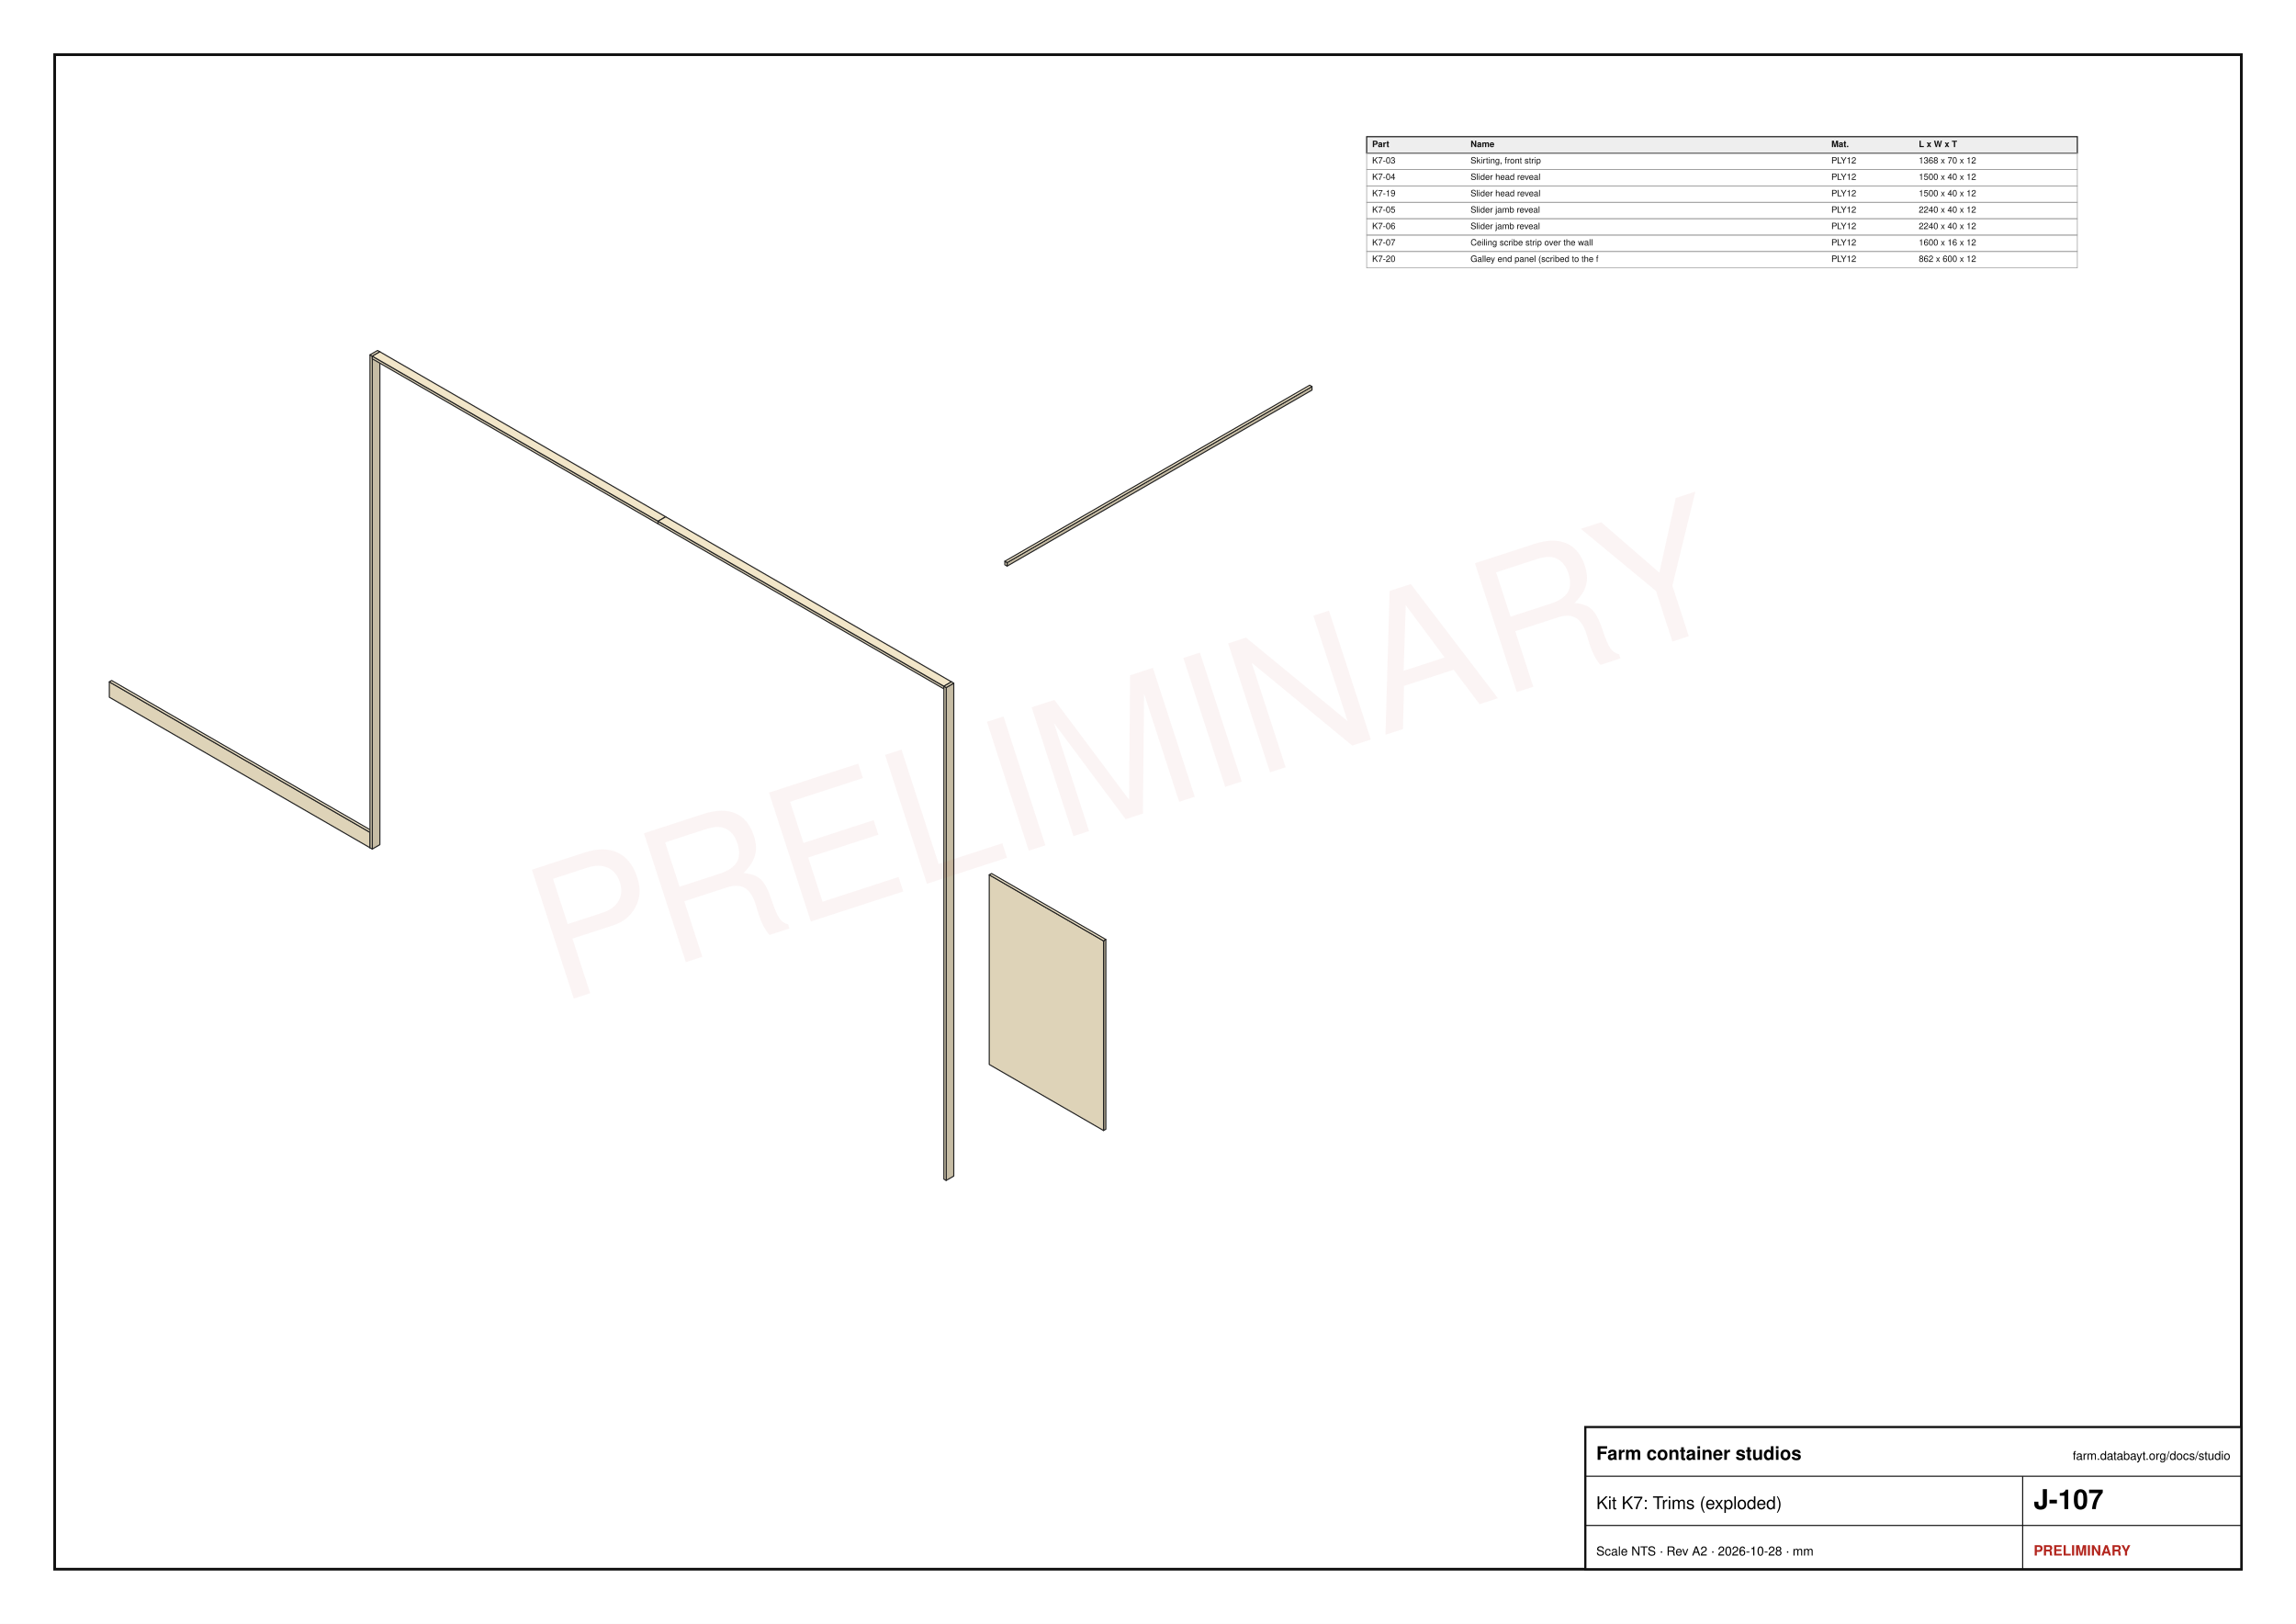
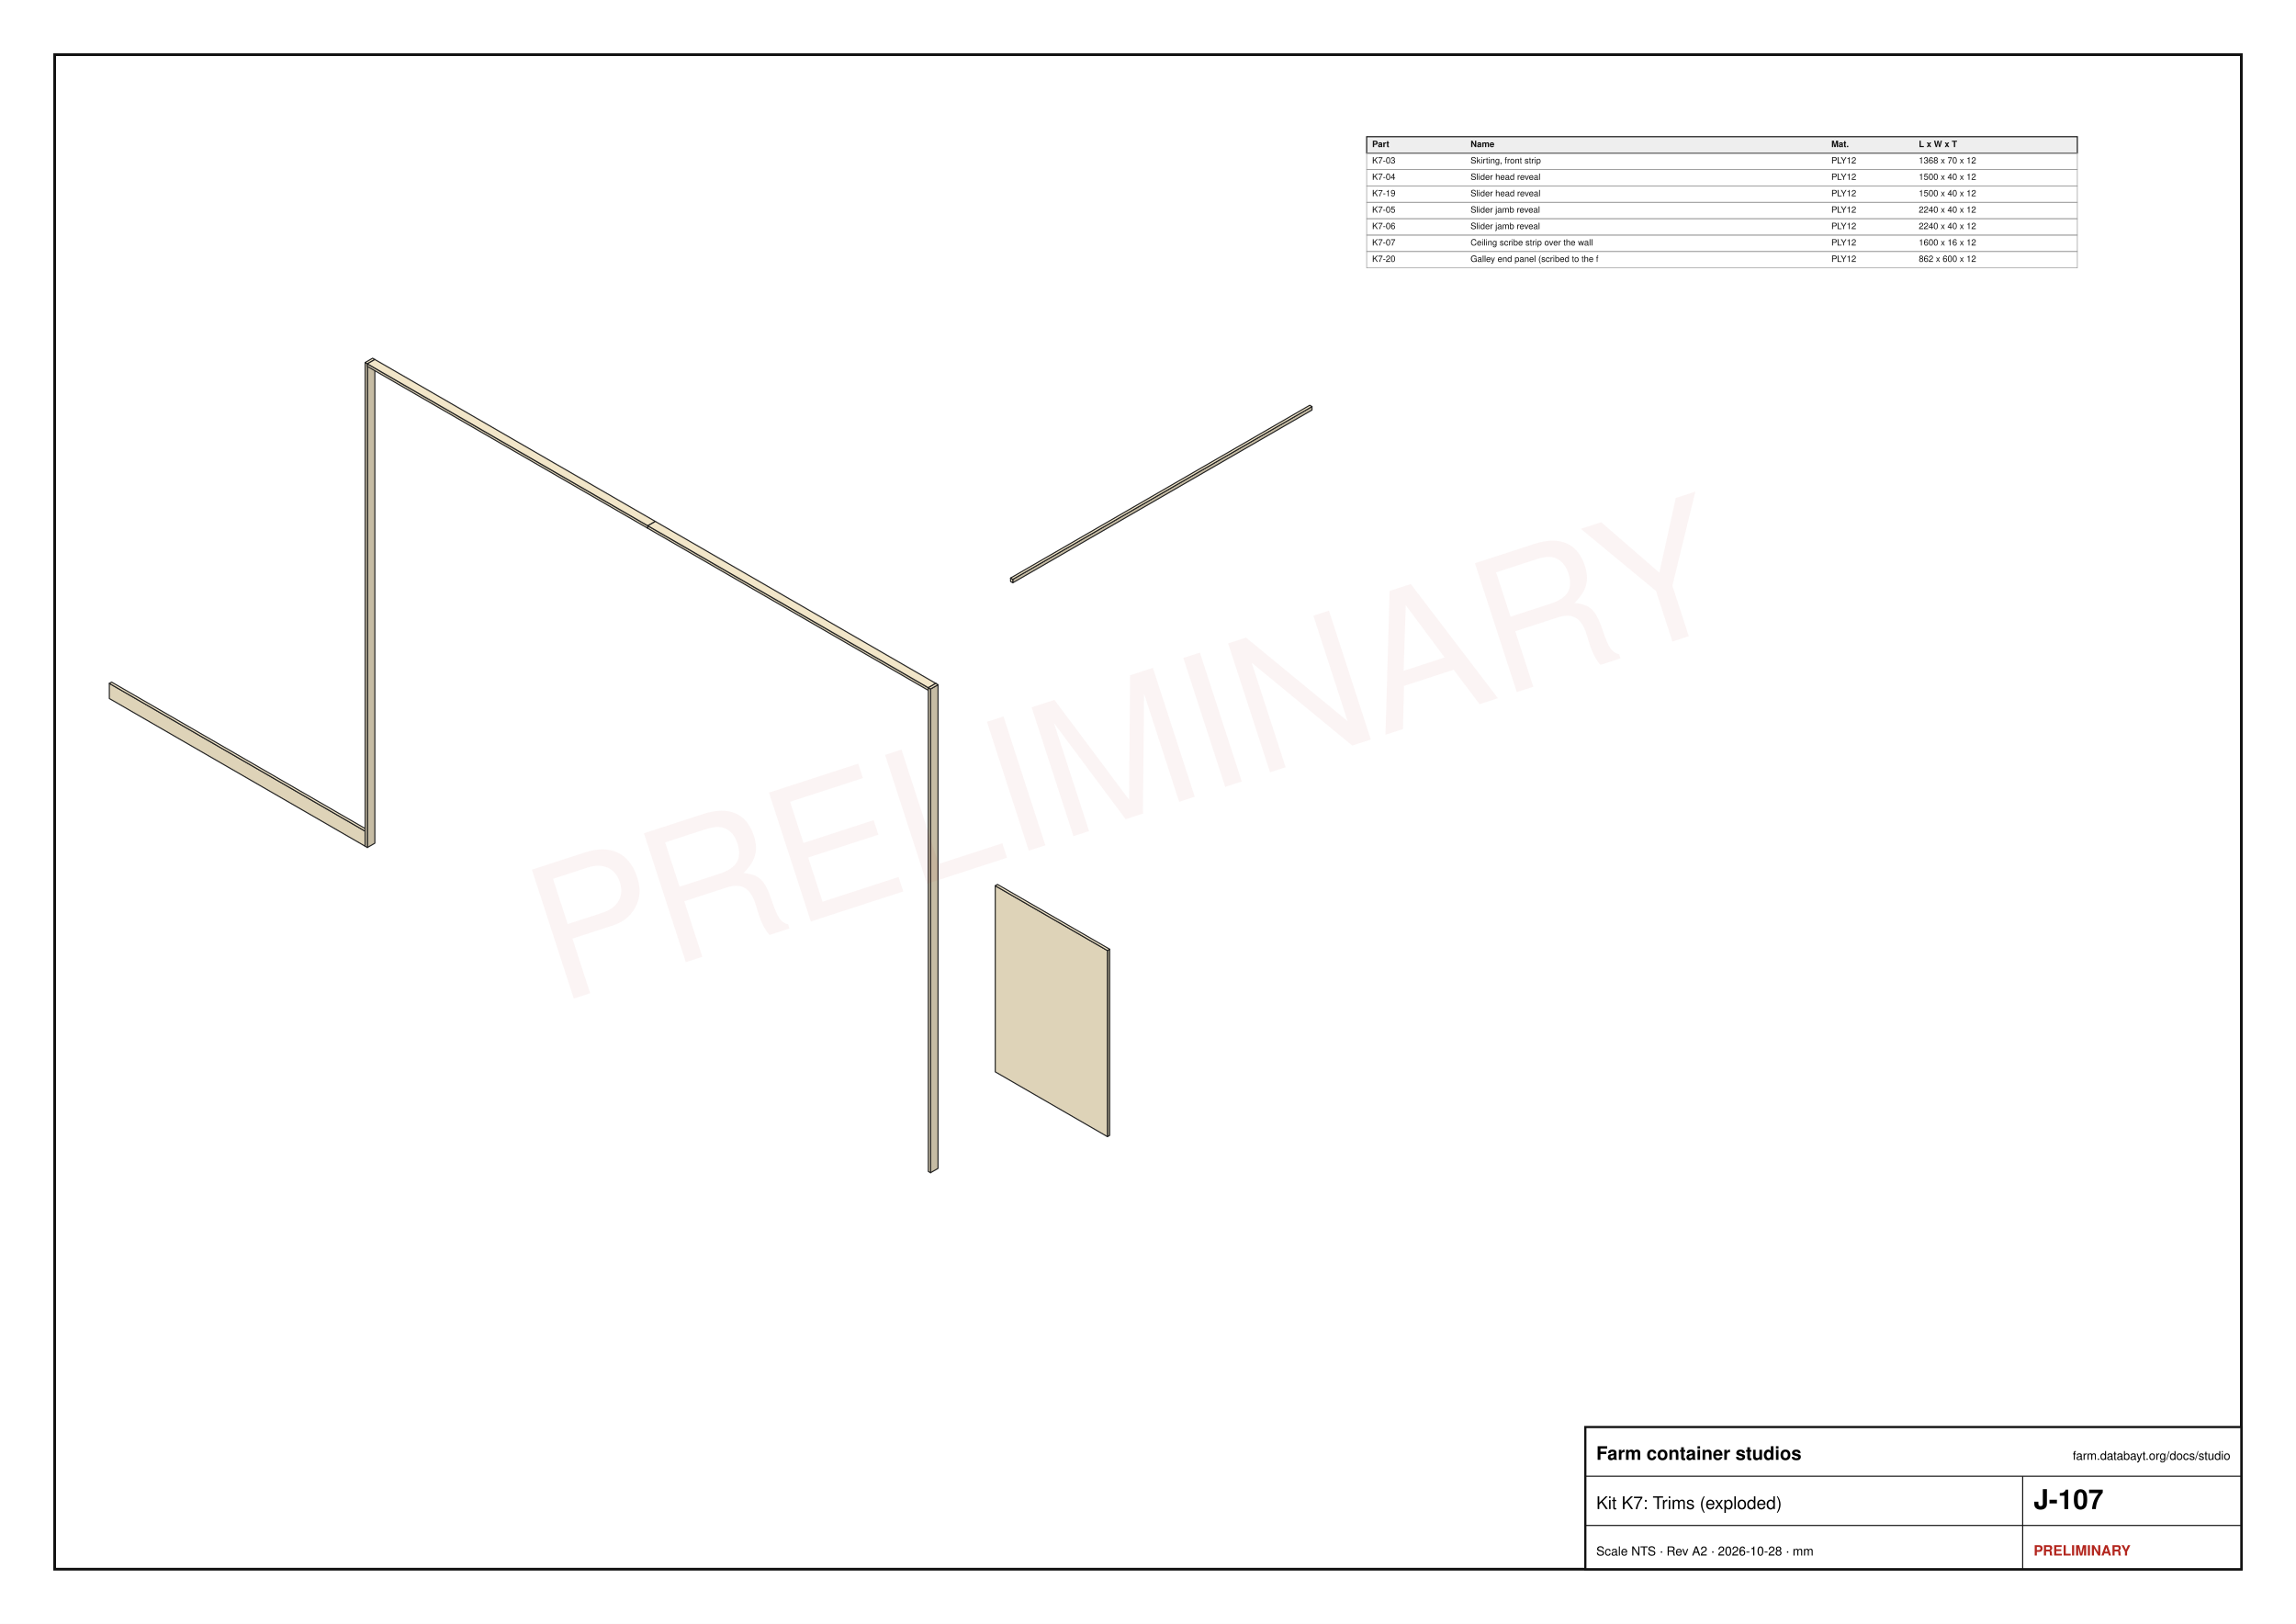
<svg xmlns="http://www.w3.org/2000/svg" width="420mm" height="297mm" viewBox="0 0 420 297" font-family="Helvetica, Arial, sans-serif">
  <rect x="0" y="0" width="420" height="297" fill="#fff" />
  <rect x="10" y="10" width="400" height="277" fill="none" stroke="#111" stroke-width="0.5" />
-   <polygon points="68.1,154.81 67.68,155.05 67.68,152.23 68.1,151.99" fill="#c6bca4" stroke="#222" stroke-width="0.2" stroke-linejoin="round" />
-   <polygon points="20,127.52 67.68,155.05 67.68,152.23 20,124.71" fill="#ded3b8" stroke="#222" stroke-width="0.2" stroke-linejoin="round" />
-   <polygon points="20.42,124.46 68.1,151.99 67.68,152.23 20,124.71" fill="#f2e6c9" stroke="#222" stroke-width="0.2" stroke-linejoin="round" />
-   <polygon points="69.49,154.49 68.1,155.29 68.1,65.14 69.49,64.34" fill="#c6bca4" stroke="#222" stroke-width="0.2" stroke-linejoin="round" />
-   <polygon points="67.68,155.05 68.1,155.29 68.1,65.14 67.68,64.9" fill="#ded3b8" stroke="#222" stroke-width="0.2" stroke-linejoin="round" />
-   <polygon points="69.07,64.1 69.49,64.34 68.1,65.14 67.68,64.9" fill="#f2e6c9" stroke="#222" stroke-width="0.2" stroke-linejoin="round" />
-   <polygon points="202.29,206.53 201.87,206.77 201.87,172.08 202.29,171.83" fill="#c6bca4" stroke="#222" stroke-width="0.2" stroke-linejoin="round" />
-   <polygon points="180.96,194.69 201.87,206.77 201.87,172.08 180.96,160" fill="#ded3b8" stroke="#222" stroke-width="0.2" stroke-linejoin="round" />
-   <polygon points="181.38,159.76 202.29,171.83 201.87,172.08 180.96,160" fill="#f2e6c9" stroke="#222" stroke-width="0.2" stroke-linejoin="round" />
-   <polygon points="121.77,95 120.38,95.81 120.38,95.33 121.77,94.52" fill="#c6bca4" stroke="#222" stroke-width="0.2" stroke-linejoin="round" />
-   <polygon points="68.1,65.62 120.38,95.81 120.38,95.33 68.1,65.14" fill="#ded3b8" stroke="#222" stroke-width="0.2" stroke-linejoin="round" />
-   <polygon points="69.49,64.34 121.77,94.52 120.38,95.33 68.1,65.14" fill="#f2e6c9" stroke="#222" stroke-width="0.2" stroke-linejoin="round" />
-   <polygon points="240,71.34 184.23,103.54 184.23,102.89 240,70.7" fill="#c6bca4" stroke="#222" stroke-width="0.2" stroke-linejoin="round" />
-   <polygon points="183.81,103.3 184.23,103.54 184.23,102.89 183.81,102.65" fill="#ded3b8" stroke="#222" stroke-width="0.2" stroke-linejoin="round" />
-   <polygon points="239.58,70.45 240,70.7 184.23,102.89 183.81,102.65" fill="#f2e6c9" stroke="#222" stroke-width="0.2" stroke-linejoin="round" />
-   <polygon points="174.06,125.19 172.66,125.99 172.66,125.51 174.06,124.71" fill="#c6bca4" stroke="#222" stroke-width="0.2" stroke-linejoin="round" />
-   <polygon points="120.38,95.81 172.66,125.99 172.66,125.51 120.38,95.33" fill="#ded3b8" stroke="#222" stroke-width="0.2" stroke-linejoin="round" />
-   <polygon points="121.77,94.52 174.06,124.71 172.66,125.51 120.38,95.33" fill="#f2e6c9" stroke="#222" stroke-width="0.2" stroke-linejoin="round" />
-   <polygon points="174.47,215.1 173.08,215.9 173.08,125.75 174.47,124.95" fill="#c6bca4" stroke="#222" stroke-width="0.2" stroke-linejoin="round" />
-   <polygon points="172.66,215.66 173.08,215.9 173.08,125.75 172.66,125.51" fill="#ded3b8" stroke="#222" stroke-width="0.2" stroke-linejoin="round" />
-   <polygon points="174.06,124.71 174.47,124.95 173.08,125.75 172.66,125.51" fill="#f2e6c9" stroke="#222" stroke-width="0.2" stroke-linejoin="round" />
+   <polygon points="67.2,154.53 66.79,154.77 66.79,152.01 67.2,151.77" fill="#c6bca4" stroke="#222" stroke-width="0.2" stroke-linejoin="round" />
+   <polygon points="20,127.76 66.79,154.77 66.79,152.01 20,124.99" fill="#ded3b8" stroke="#222" stroke-width="0.2" stroke-linejoin="round" />
+   <polygon points="20.41,124.75 67.2,151.77 66.79,152.01 20,124.99" fill="#f2e6c9" stroke="#222" stroke-width="0.2" stroke-linejoin="round" />
+   <polygon points="68.57,154.22 67.2,155.01 67.2,66.54 68.57,65.75" fill="#c6bca4" stroke="#222" stroke-width="0.2" stroke-linejoin="round" />
+   <polygon points="66.79,154.77 67.2,155.01 67.2,66.54 66.79,66.3" fill="#ded3b8" stroke="#222" stroke-width="0.2" stroke-linejoin="round" />
+   <polygon points="68.16,65.51 68.57,65.75 67.2,66.54 66.79,66.3" fill="#f2e6c9" stroke="#222" stroke-width="0.2" stroke-linejoin="round" />
+   <polygon points="202.99,207.66 202.58,207.89 202.58,173.85 202.99,173.61" fill="#c6bca4" stroke="#222" stroke-width="0.2" stroke-linejoin="round" />
+   <polygon points="182.06,196.04 202.58,207.89 202.58,173.85 182.06,162" fill="#ded3b8" stroke="#222" stroke-width="0.2" stroke-linejoin="round" />
+   <polygon points="182.47,161.76 202.99,173.61 202.58,173.85 182.06,162" fill="#f2e6c9" stroke="#222" stroke-width="0.2" stroke-linejoin="round" />
+   <polygon points="119.88,95.84 118.51,96.63 118.51,96.16 119.88,95.37" fill="#c6bca4" stroke="#222" stroke-width="0.2" stroke-linejoin="round" />
+   <polygon points="67.2,67.01 118.51,96.63 118.51,96.16 67.2,66.54" fill="#ded3b8" stroke="#222" stroke-width="0.2" stroke-linejoin="round" />
+   <polygon points="68.57,65.75 119.88,95.37 118.51,96.16 67.2,66.54" fill="#f2e6c9" stroke="#222" stroke-width="0.2" stroke-linejoin="round" />
+   <polygon points="240,74.99 185.27,106.59 185.27,105.96 240,74.36" fill="#c6bca4" stroke="#222" stroke-width="0.2" stroke-linejoin="round" />
+   <polygon points="184.86,106.35 185.27,106.59 185.27,105.96 184.86,105.72" fill="#ded3b8" stroke="#222" stroke-width="0.2" stroke-linejoin="round" />
+   <polygon points="239.59,74.12 240,74.36 185.27,105.96 184.86,105.72" fill="#f2e6c9" stroke="#222" stroke-width="0.2" stroke-linejoin="round" />
+   <polygon points="171.18,125.47 169.81,126.26 169.81,125.78 171.18,124.99" fill="#c6bca4" stroke="#222" stroke-width="0.2" stroke-linejoin="round" />
+   <polygon points="118.51,96.63 169.81,126.26 169.81,125.78 118.51,96.16" fill="#ded3b8" stroke="#222" stroke-width="0.2" stroke-linejoin="round" />
+   <polygon points="119.88,95.37 171.18,124.99 169.81,125.78 118.51,96.16" fill="#f2e6c9" stroke="#222" stroke-width="0.2" stroke-linejoin="round" />
+   <polygon points="171.59,213.7 170.22,214.49 170.22,126.02 171.59,125.23" fill="#c6bca4" stroke="#222" stroke-width="0.2" stroke-linejoin="round" />
+   <polygon points="169.81,214.25 170.22,214.49 170.22,126.02 169.81,125.78" fill="#ded3b8" stroke="#222" stroke-width="0.2" stroke-linejoin="round" />
+   <polygon points="171.18,124.99 171.59,125.23 170.22,126.02 169.81,125.78" fill="#f2e6c9" stroke="#222" stroke-width="0.2" stroke-linejoin="round" />
  <rect x="250" y="25" width="130" height="3" fill="#eee" stroke="#111" stroke-width="0.2" />
  <text x="251" y="26.9" font-size="1.6" text-anchor="start" font-weight="bold" fill="#111">Part</text>
  <text x="269" y="26.9" font-size="1.6" text-anchor="start" font-weight="bold" fill="#111">Name</text>
  <text x="335" y="26.9" font-size="1.6" text-anchor="start" font-weight="bold" fill="#111">Mat.</text>
  <text x="351" y="26.9" font-size="1.6" text-anchor="start" font-weight="bold" fill="#111">L x W x T</text>
  <rect x="250" y="28" width="130" height="3" fill="none" stroke="#999" stroke-width="0.12" />
  <text x="251" y="29.9" font-size="1.6" text-anchor="start" font-weight="normal" fill="#111">K7-03</text>
  <text x="269" y="29.9" font-size="1.6" text-anchor="start" font-weight="normal" fill="#111">Skirting, front strip</text>
  <text x="335" y="29.9" font-size="1.6" text-anchor="start" font-weight="normal" fill="#111">PLY12</text>
  <text x="351" y="29.9" font-size="1.6" text-anchor="start" font-weight="normal" fill="#111">1368 x 70 x 12</text>
  <rect x="250" y="31" width="130" height="3" fill="none" stroke="#999" stroke-width="0.12" />
  <text x="251" y="32.9" font-size="1.6" text-anchor="start" font-weight="normal" fill="#111">K7-04</text>
  <text x="269" y="32.9" font-size="1.6" text-anchor="start" font-weight="normal" fill="#111">Slider head reveal</text>
  <text x="335" y="32.9" font-size="1.6" text-anchor="start" font-weight="normal" fill="#111">PLY12</text>
  <text x="351" y="32.9" font-size="1.6" text-anchor="start" font-weight="normal" fill="#111">1500 x 40 x 12</text>
  <rect x="250" y="34" width="130" height="3" fill="none" stroke="#999" stroke-width="0.12" />
  <text x="251" y="35.9" font-size="1.6" text-anchor="start" font-weight="normal" fill="#111">K7-19</text>
  <text x="269" y="35.9" font-size="1.6" text-anchor="start" font-weight="normal" fill="#111">Slider head reveal</text>
  <text x="335" y="35.9" font-size="1.6" text-anchor="start" font-weight="normal" fill="#111">PLY12</text>
  <text x="351" y="35.9" font-size="1.6" text-anchor="start" font-weight="normal" fill="#111">1500 x 40 x 12</text>
  <rect x="250" y="37" width="130" height="3" fill="none" stroke="#999" stroke-width="0.12" />
  <text x="251" y="38.9" font-size="1.6" text-anchor="start" font-weight="normal" fill="#111">K7-05</text>
  <text x="269" y="38.9" font-size="1.6" text-anchor="start" font-weight="normal" fill="#111">Slider jamb reveal</text>
  <text x="335" y="38.9" font-size="1.6" text-anchor="start" font-weight="normal" fill="#111">PLY12</text>
  <text x="351" y="38.9" font-size="1.6" text-anchor="start" font-weight="normal" fill="#111">2240 x 40 x 12</text>
  <rect x="250" y="40" width="130" height="3" fill="none" stroke="#999" stroke-width="0.12" />
  <text x="251" y="41.9" font-size="1.6" text-anchor="start" font-weight="normal" fill="#111">K7-06</text>
  <text x="269" y="41.9" font-size="1.6" text-anchor="start" font-weight="normal" fill="#111">Slider jamb reveal</text>
  <text x="335" y="41.9" font-size="1.6" text-anchor="start" font-weight="normal" fill="#111">PLY12</text>
  <text x="351" y="41.9" font-size="1.6" text-anchor="start" font-weight="normal" fill="#111">2240 x 40 x 12</text>
  <rect x="250" y="43" width="130" height="3" fill="none" stroke="#999" stroke-width="0.12" />
  <text x="251" y="44.9" font-size="1.6" text-anchor="start" font-weight="normal" fill="#111">K7-07</text>
  <text x="269" y="44.9" font-size="1.6" text-anchor="start" font-weight="normal" fill="#111">Ceiling scribe strip over the wall</text>
  <text x="335" y="44.9" font-size="1.6" text-anchor="start" font-weight="normal" fill="#111">PLY12</text>
  <text x="351" y="44.9" font-size="1.6" text-anchor="start" font-weight="normal" fill="#111">1600 x 16 x 12</text>
  <rect x="250" y="46" width="130" height="3" fill="none" stroke="#999" stroke-width="0.12" />
  <text x="251" y="47.9" font-size="1.6" text-anchor="start" font-weight="normal" fill="#111">K7-20</text>
  <text x="269" y="47.9" font-size="1.6" text-anchor="start" font-weight="normal" fill="#111">Galley end panel (scribed to the f</text>
  <text x="335" y="47.9" font-size="1.6" text-anchor="start" font-weight="normal" fill="#111">PLY12</text>
  <text x="351" y="47.9" font-size="1.6" text-anchor="start" font-weight="normal" fill="#111">862 x 600 x 12</text>
  <rect x="290" y="261" width="120" height="26" fill="#fff" stroke="#111" stroke-width="0.4" />
  <line x1="290" y1="270" x2="410" y2="270" stroke="#111" stroke-width="0.2" />
  <line x1="290" y1="279" x2="410" y2="279" stroke="#111" stroke-width="0.2" />
  <line x1="370" y1="270" x2="370" y2="287" stroke="#111" stroke-width="0.2" />
  <text x="292" y="267" font-size="3.4" font-weight="bold">Farm container studios</text>
  <text x="408" y="267" font-size="2.2" text-anchor="end">farm.databayt.org/docs/studio</text>
  <text x="292" y="276" font-size="3.2">Kit K7: Trims (exploded)</text>
  <text x="372" y="276" font-size="5" font-weight="bold">J-107</text>
  <text x="292" y="284.5" font-size="2.3">Scale NTS · Rev A2 · 2026-10-28 · mm</text>
  <text x="372" y="284.5" font-size="2.6" font-weight="bold" fill="#b3261e">PRELIMINARY</text>
  <text x="210.0" y="148.5" font-size="34" fill="#b3261e" fill-opacity="0.05" text-anchor="middle" transform="rotate(-18 210.0 148.5)">PRELIMINARY</text>
</svg>
